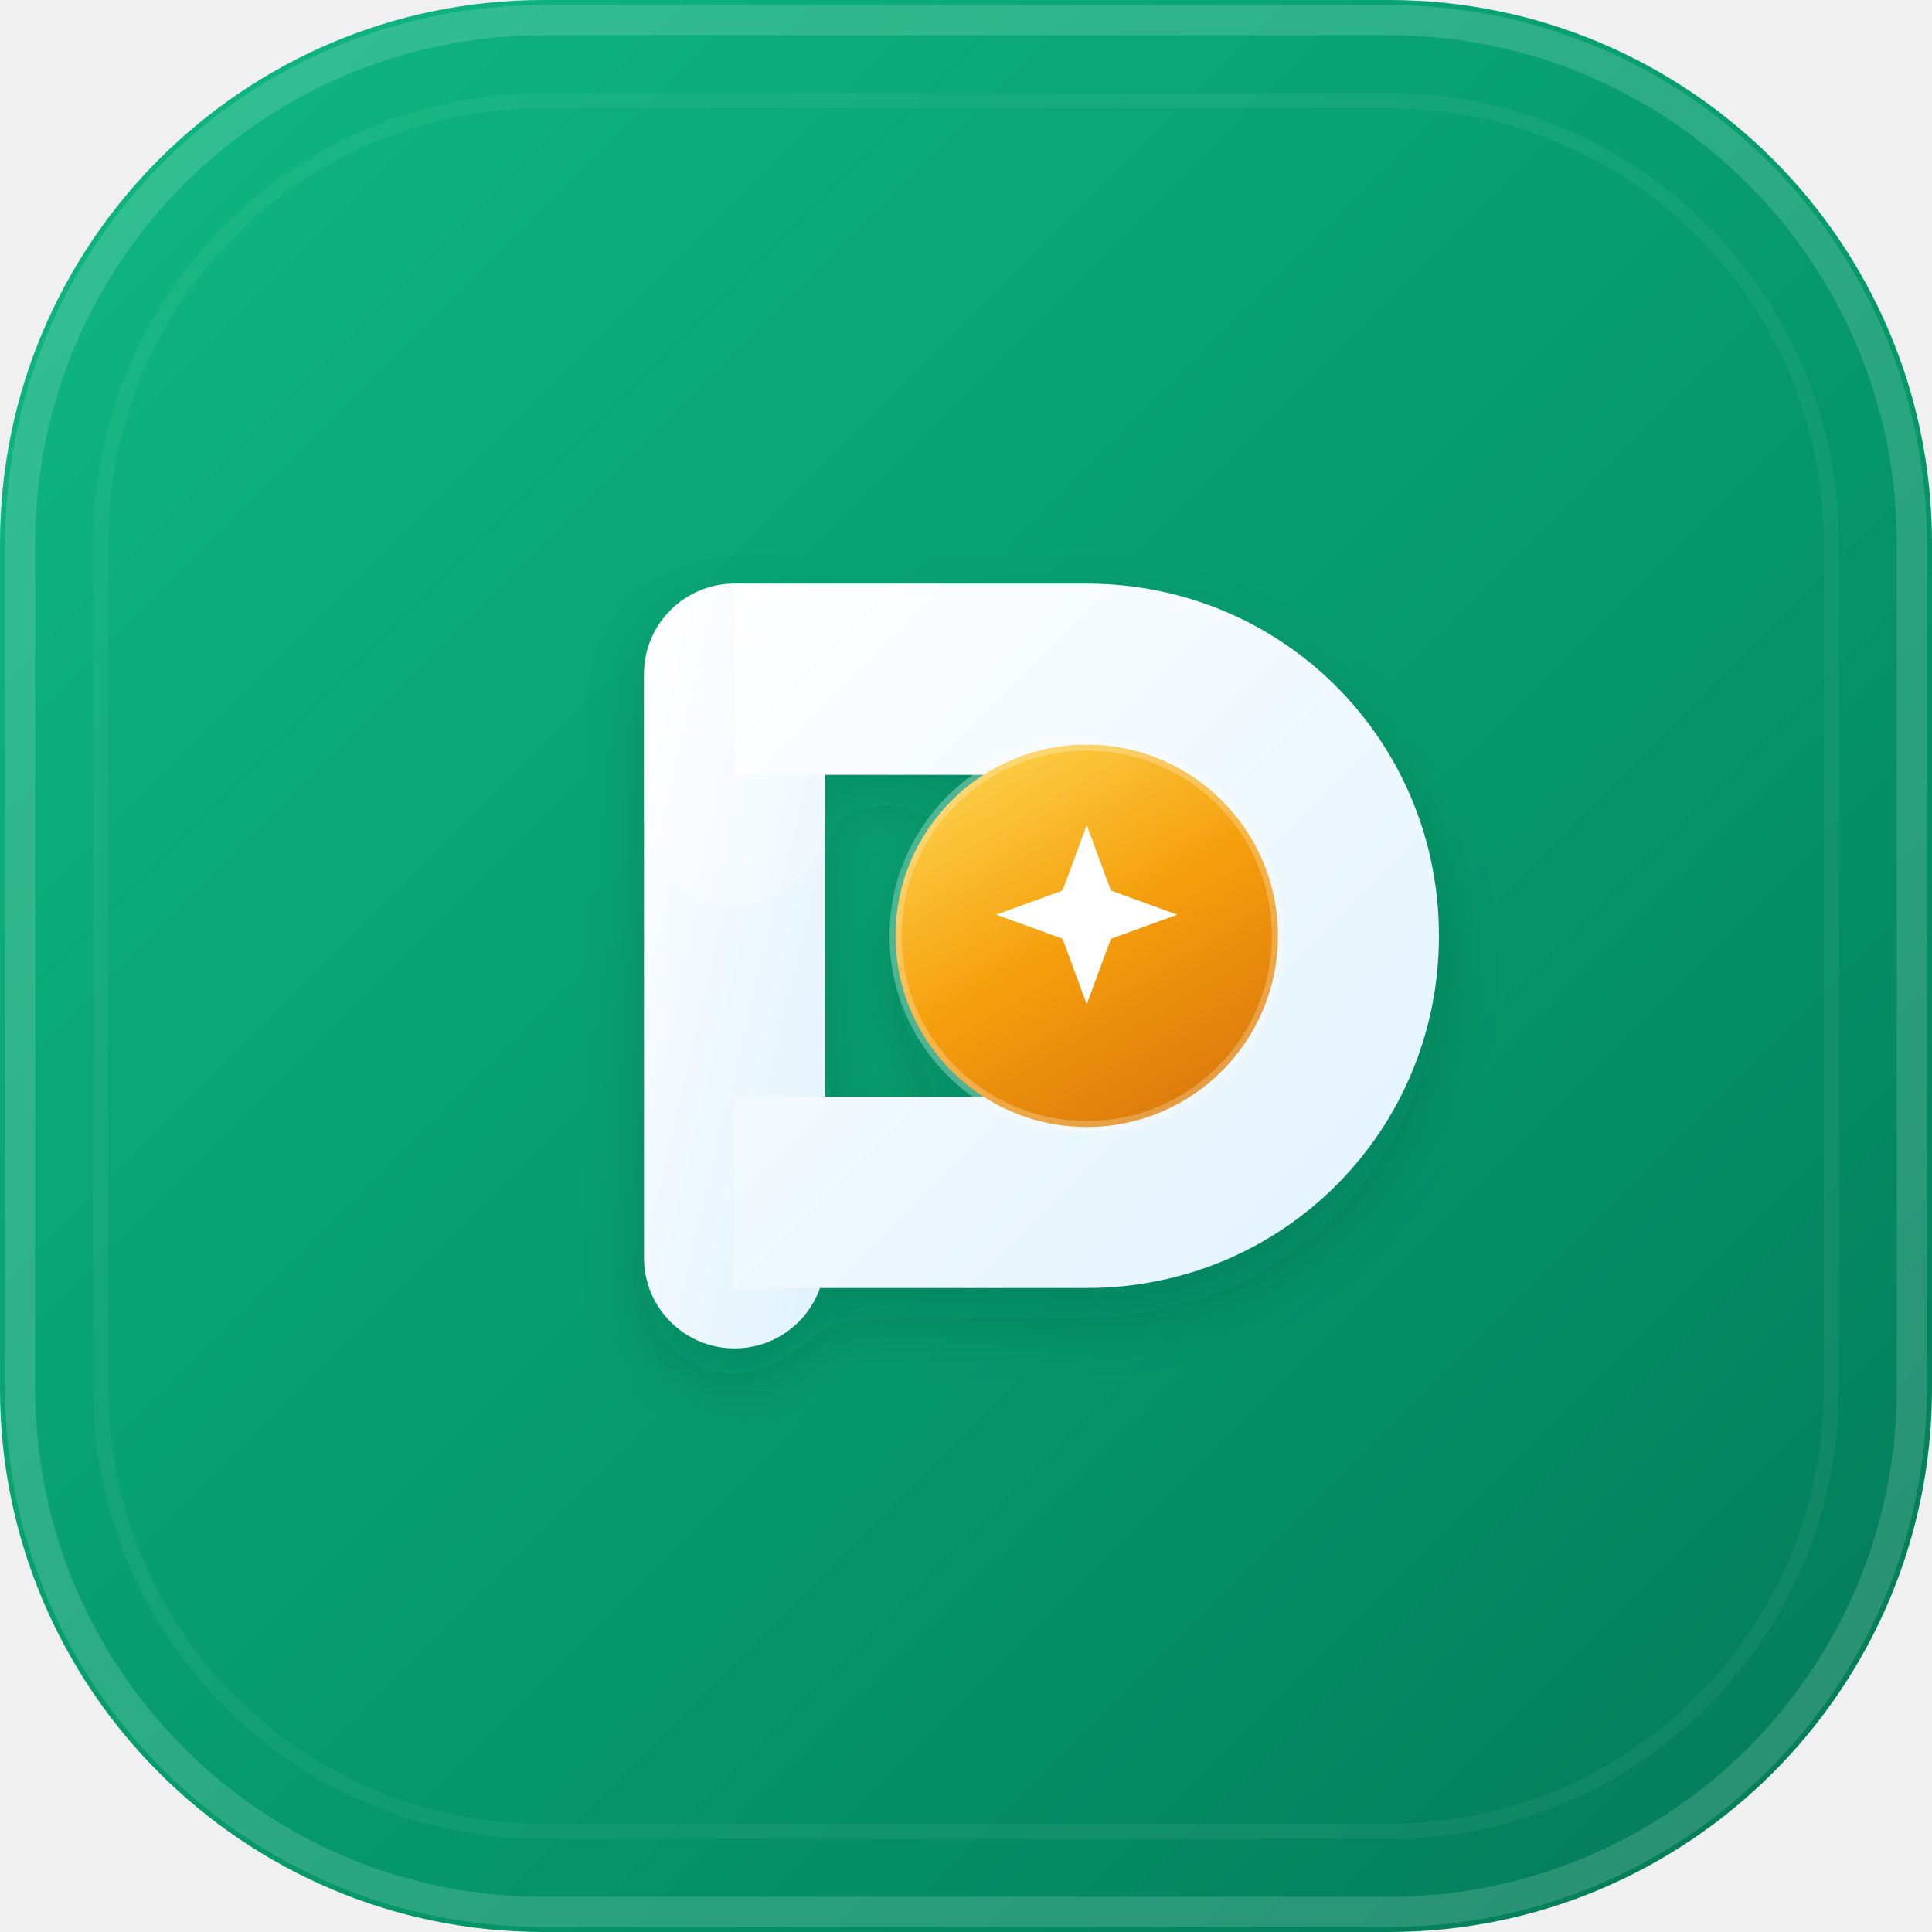
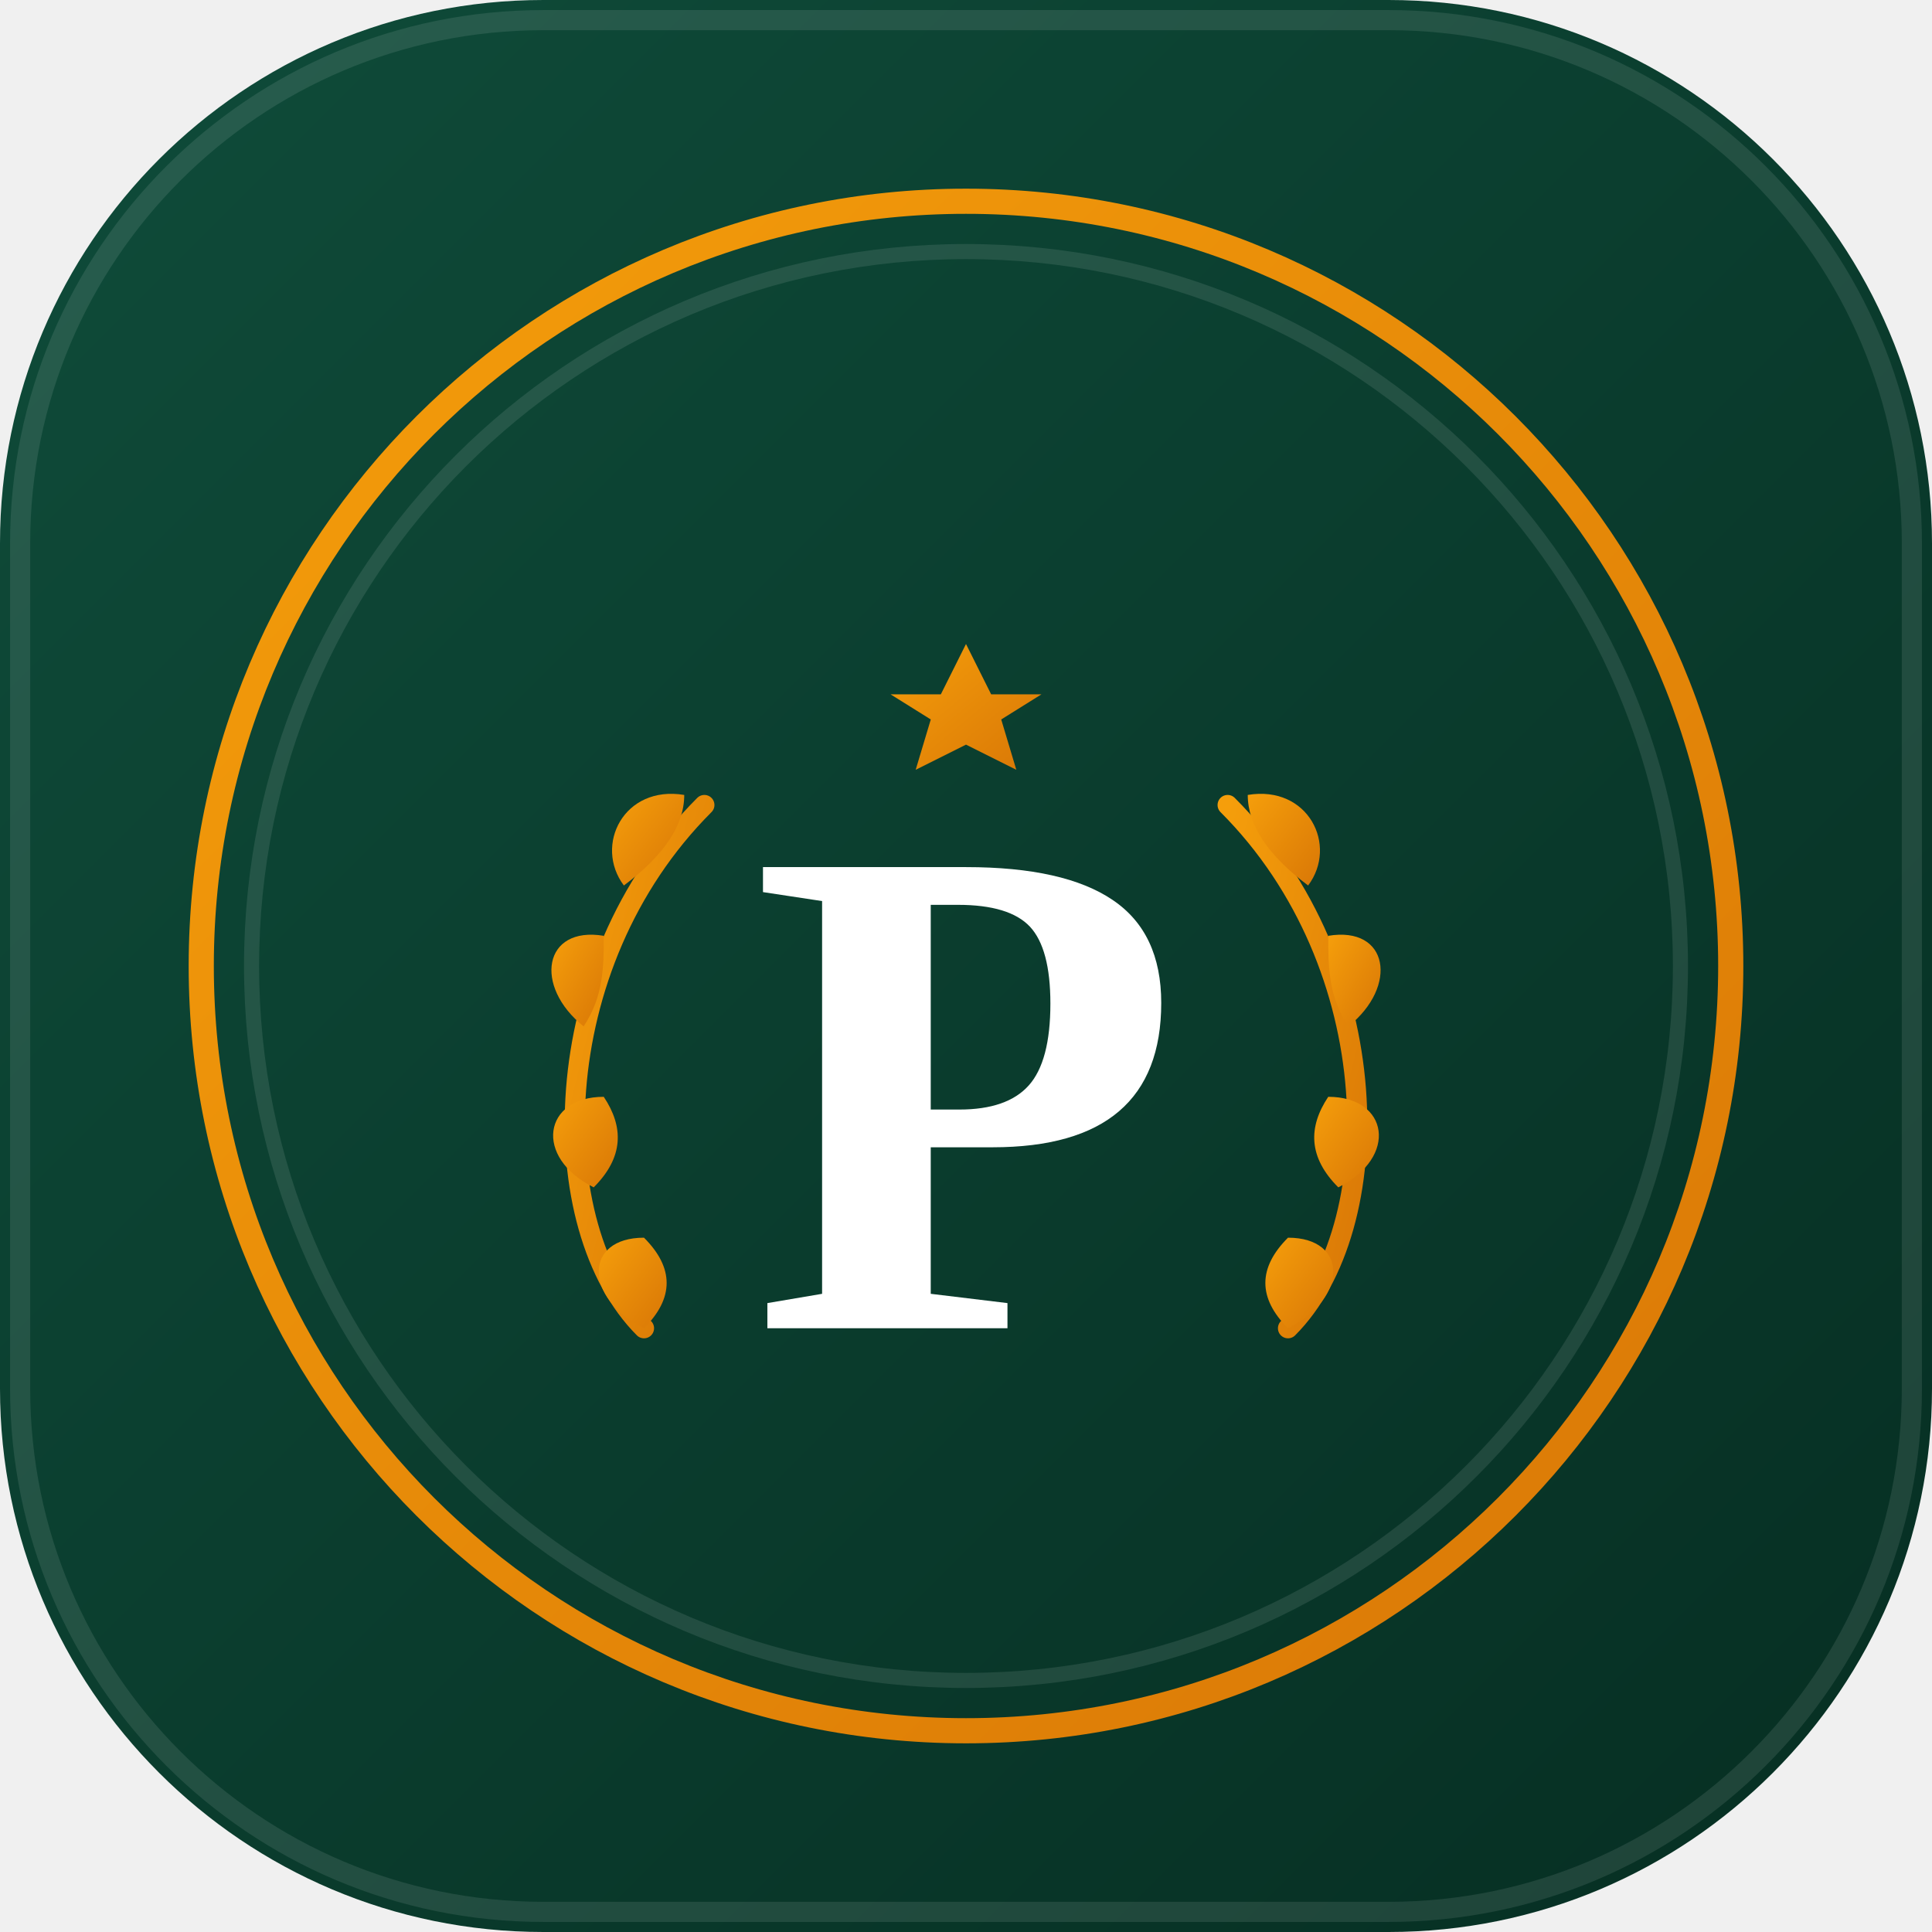
<svg xmlns="http://www.w3.org/2000/svg" viewBox="0 0 192 192" fill="none">
  <defs>
-     <linearGradient id="bg-grad-apple" x1="0" y1="0" x2="1" y2="1">
-       <stop offset="0%" stop-color="#10B981" />
-       <stop offset="60%" stop-color="#059669" />
-       <stop offset="100%" stop-color="#047857" />
+     <linearGradient id="apple-classic-green" x1="0" y1="0" x2="1" y2="1">
+       <stop offset="0%" stop-color="#0F4C3A" />
+       <stop offset="100%" stop-color="#062E22" />
    </linearGradient>
-     <linearGradient id="coin-grad-apple" x1="0.2" y1="0" x2="0.8" y2="1">
-       <stop offset="0%" stop-color="#FCD34D" />
-       <stop offset="50%" stop-color="#F59E0B" />
+     <linearGradient id="apple-warm-gold" x1="0" y1="0" x2="1" y2="1">
+       <stop offset="0%" stop-color="#F59E0B" />
      <stop offset="100%" stop-color="#D97706" />
    </linearGradient>
-     <linearGradient id="stem-grad-apple" x1="0" y1="0" x2="1" y2="1">
-       <stop offset="0%" stop-color="#FFFFFF" />
-       <stop offset="100%" stop-color="#E0F2FE" />
-     </linearGradient>
-     <filter id="premium-shadow-apple" x="-20%" y="-20%" width="140%" height="140%">
-       <feDropShadow dx="0" dy="8" stdDeviation="8" flood-color="#022C22" flood-opacity="0.3" />
-       <feDropShadow dx="0" dy="3" stdDeviation="3" flood-color="#022C22" flood-opacity="0.15" />
-     </filter>
  </defs>
-   <rect width="192" height="192" rx="54" fill="url(#bg-grad-apple)" />
-   <rect x="2" y="2" width="188" height="188" rx="52" stroke="#FFFFFF" stroke-opacity="0.15" stroke-width="3" />
-   <rect x="10" y="10" width="172" height="172" rx="44" stroke="#FFFFFF" stroke-opacity="0.05" stroke-width="1.5" />
-   <g filter="url(#premium-shadow-apple)" transform="translate(16, 16)">
-     <rect x="48" y="42" width="18" height="76" rx="9" fill="url(#stem-grad-apple)" />
-     <rect x="48" y="42" width="18" height="32" rx="9" fill="#FFFFFF" fill-opacity="0.3" />
-     <path d="M57 42              H92              C111.44 42 127 57.56 127 77              C127 96.44 111.44 112 92 112              H57              V93              H92              C100.84 93 108 85.84 108 77              C108 68.16 100.84 61 92 61              H57              V42Z" fill="url(#stem-grad-apple)" />
-     <circle cx="92" cy="77" r="19" fill="url(#coin-grad-apple)" />
-     <circle cx="92" cy="77" r="19" stroke="#FFFFFF" stroke-opacity="0.25" stroke-width="1.2" />
-     <path d="M92 66              L94.4 72.5              L101 74.9              L94.4 77.3              L92 83.8              L89.6 77.3              L83 74.9              L89.6 72.5              Z" fill="#FFFFFF" />
+   <rect width="192" height="192" rx="54" fill="url(#apple-classic-green)" />
+   <rect x="2" y="2" width="188" height="188" rx="52" stroke="#FFFFFF" stroke-opacity="0.1" stroke-width="2" />
+   <circle cx="96" cy="96" r="76" stroke="url(#apple-warm-gold)" stroke-width="2.5" />
+   <circle cx="96" cy="96" r="71" stroke="#FFFFFF" stroke-opacity="0.1" stroke-width="1.5" />
+   <g transform="translate(16, 16)">
+     <path d="M48 116 C38 106 38 80 54 64" stroke="url(#apple-warm-gold)" stroke-width="2" stroke-linecap="round" stroke-linejoin="round" />
+     <path d="M48 116 C42 113 42 107 48 107 C51 110 51 113 48 116 Z" fill="url(#apple-warm-gold)" />
+     <path d="M43 102 C37 99 38 93 44 93 C46 96 46 99 43 102 Z" fill="url(#apple-warm-gold)" />
+     <path d="M42 86 C37 82 38 76 44 77 C44 80 44 83 42 86 Z" fill="url(#apple-warm-gold)" />
+     <path d="M46 72 C43 68 46 62 52 63 C52 66 50 69 46 72 Z" fill="url(#apple-warm-gold)" />
+     <path d="M112 116 C122 106 122 80 106 64" stroke="url(#apple-warm-gold)" stroke-width="2" stroke-linecap="round" stroke-linejoin="round" />
+     <path d="M112 116 C118 113 118 107 112 107 C109 110 109 113 112 116 Z" fill="url(#apple-warm-gold)" />
+     <path d="M117 102 C123 99 122 93 116 93 C114 96 114 99 117 102 Z" fill="url(#apple-warm-gold)" />
+     <path d="M118 86 C123 82 122 76 116 77 C116 80 116 83 118 86 Z" fill="url(#apple-warm-gold)" />
+     <path d="M114 72 C117 68 114 62 108 63 C108 66 110 69 114 72 Z" fill="url(#apple-warm-gold)" />
+     <text x="80" y="116" font-family="Georgia, 'Times New Roman', serif" font-size="70" font-weight="bold" fill="#FFFFFF" text-anchor="middle">P</text>
+     <path d="M80 48 L82.5 53 L87.5 53 L83.5 55.5 L85 60.5 L80 58 L75 60.5 L76.5 55.5 L72.5 53 L77.5 53 Z" fill="url(#apple-warm-gold)" />
  </g>
</svg>
